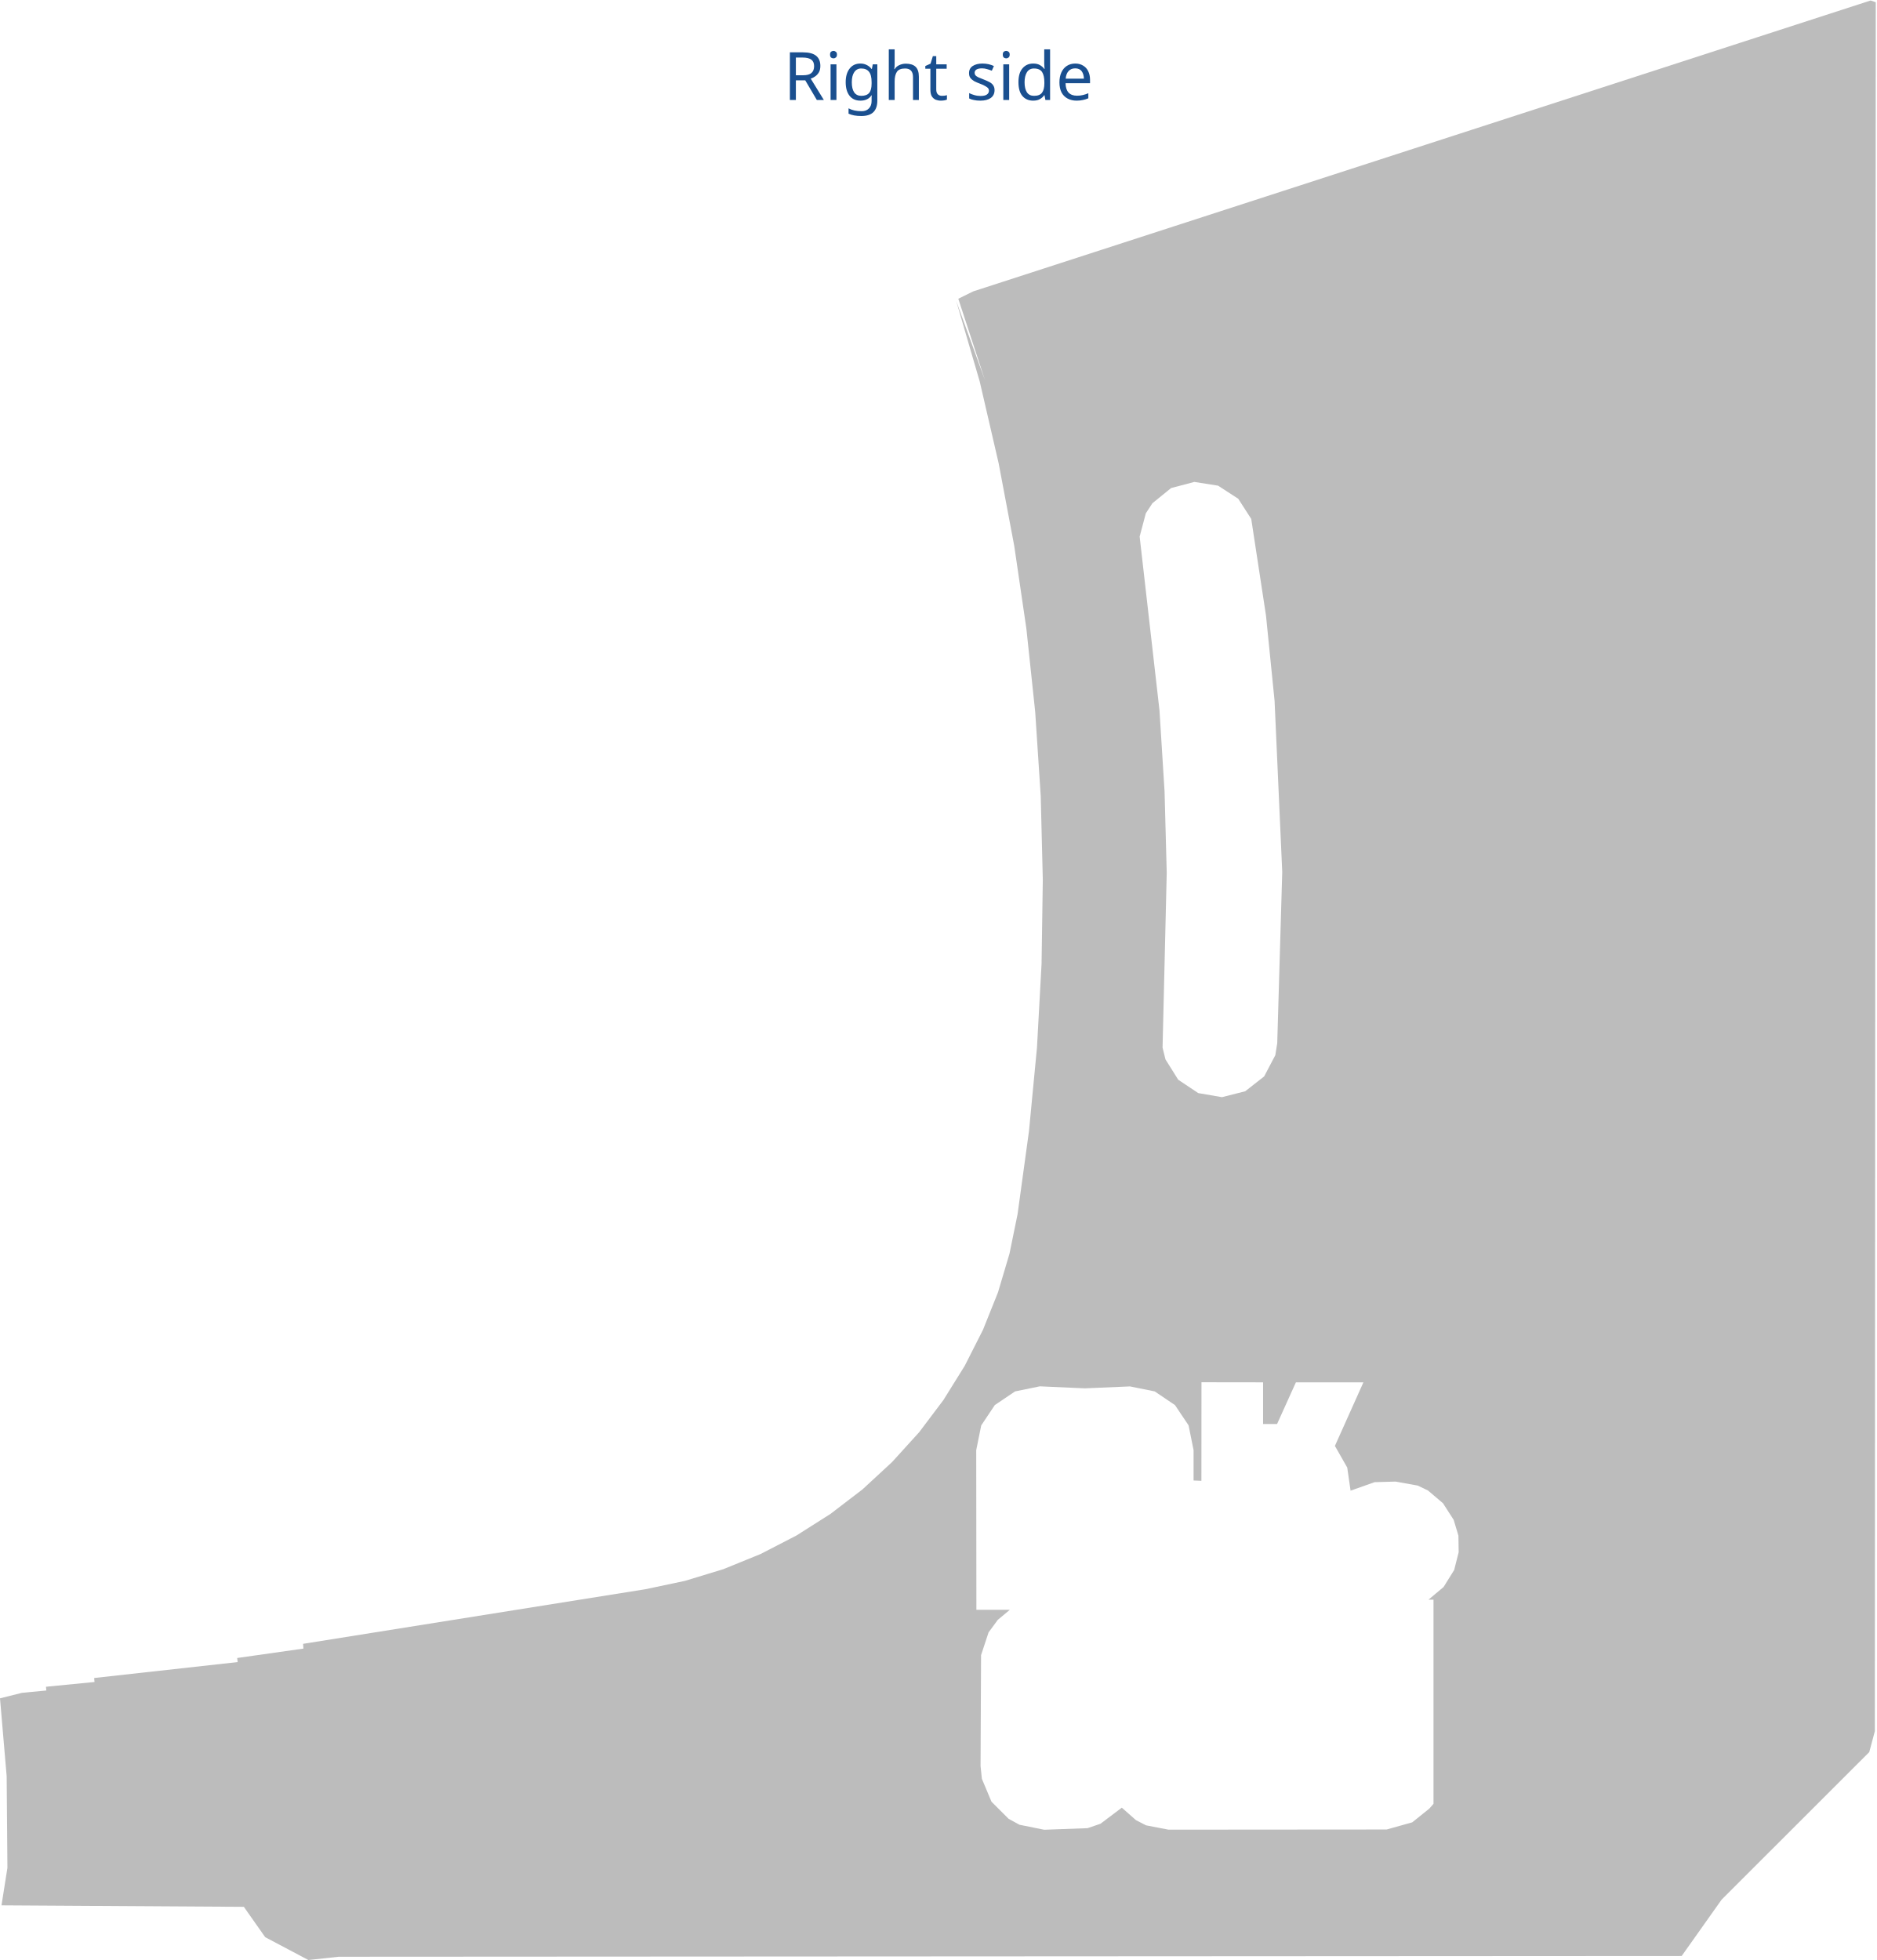
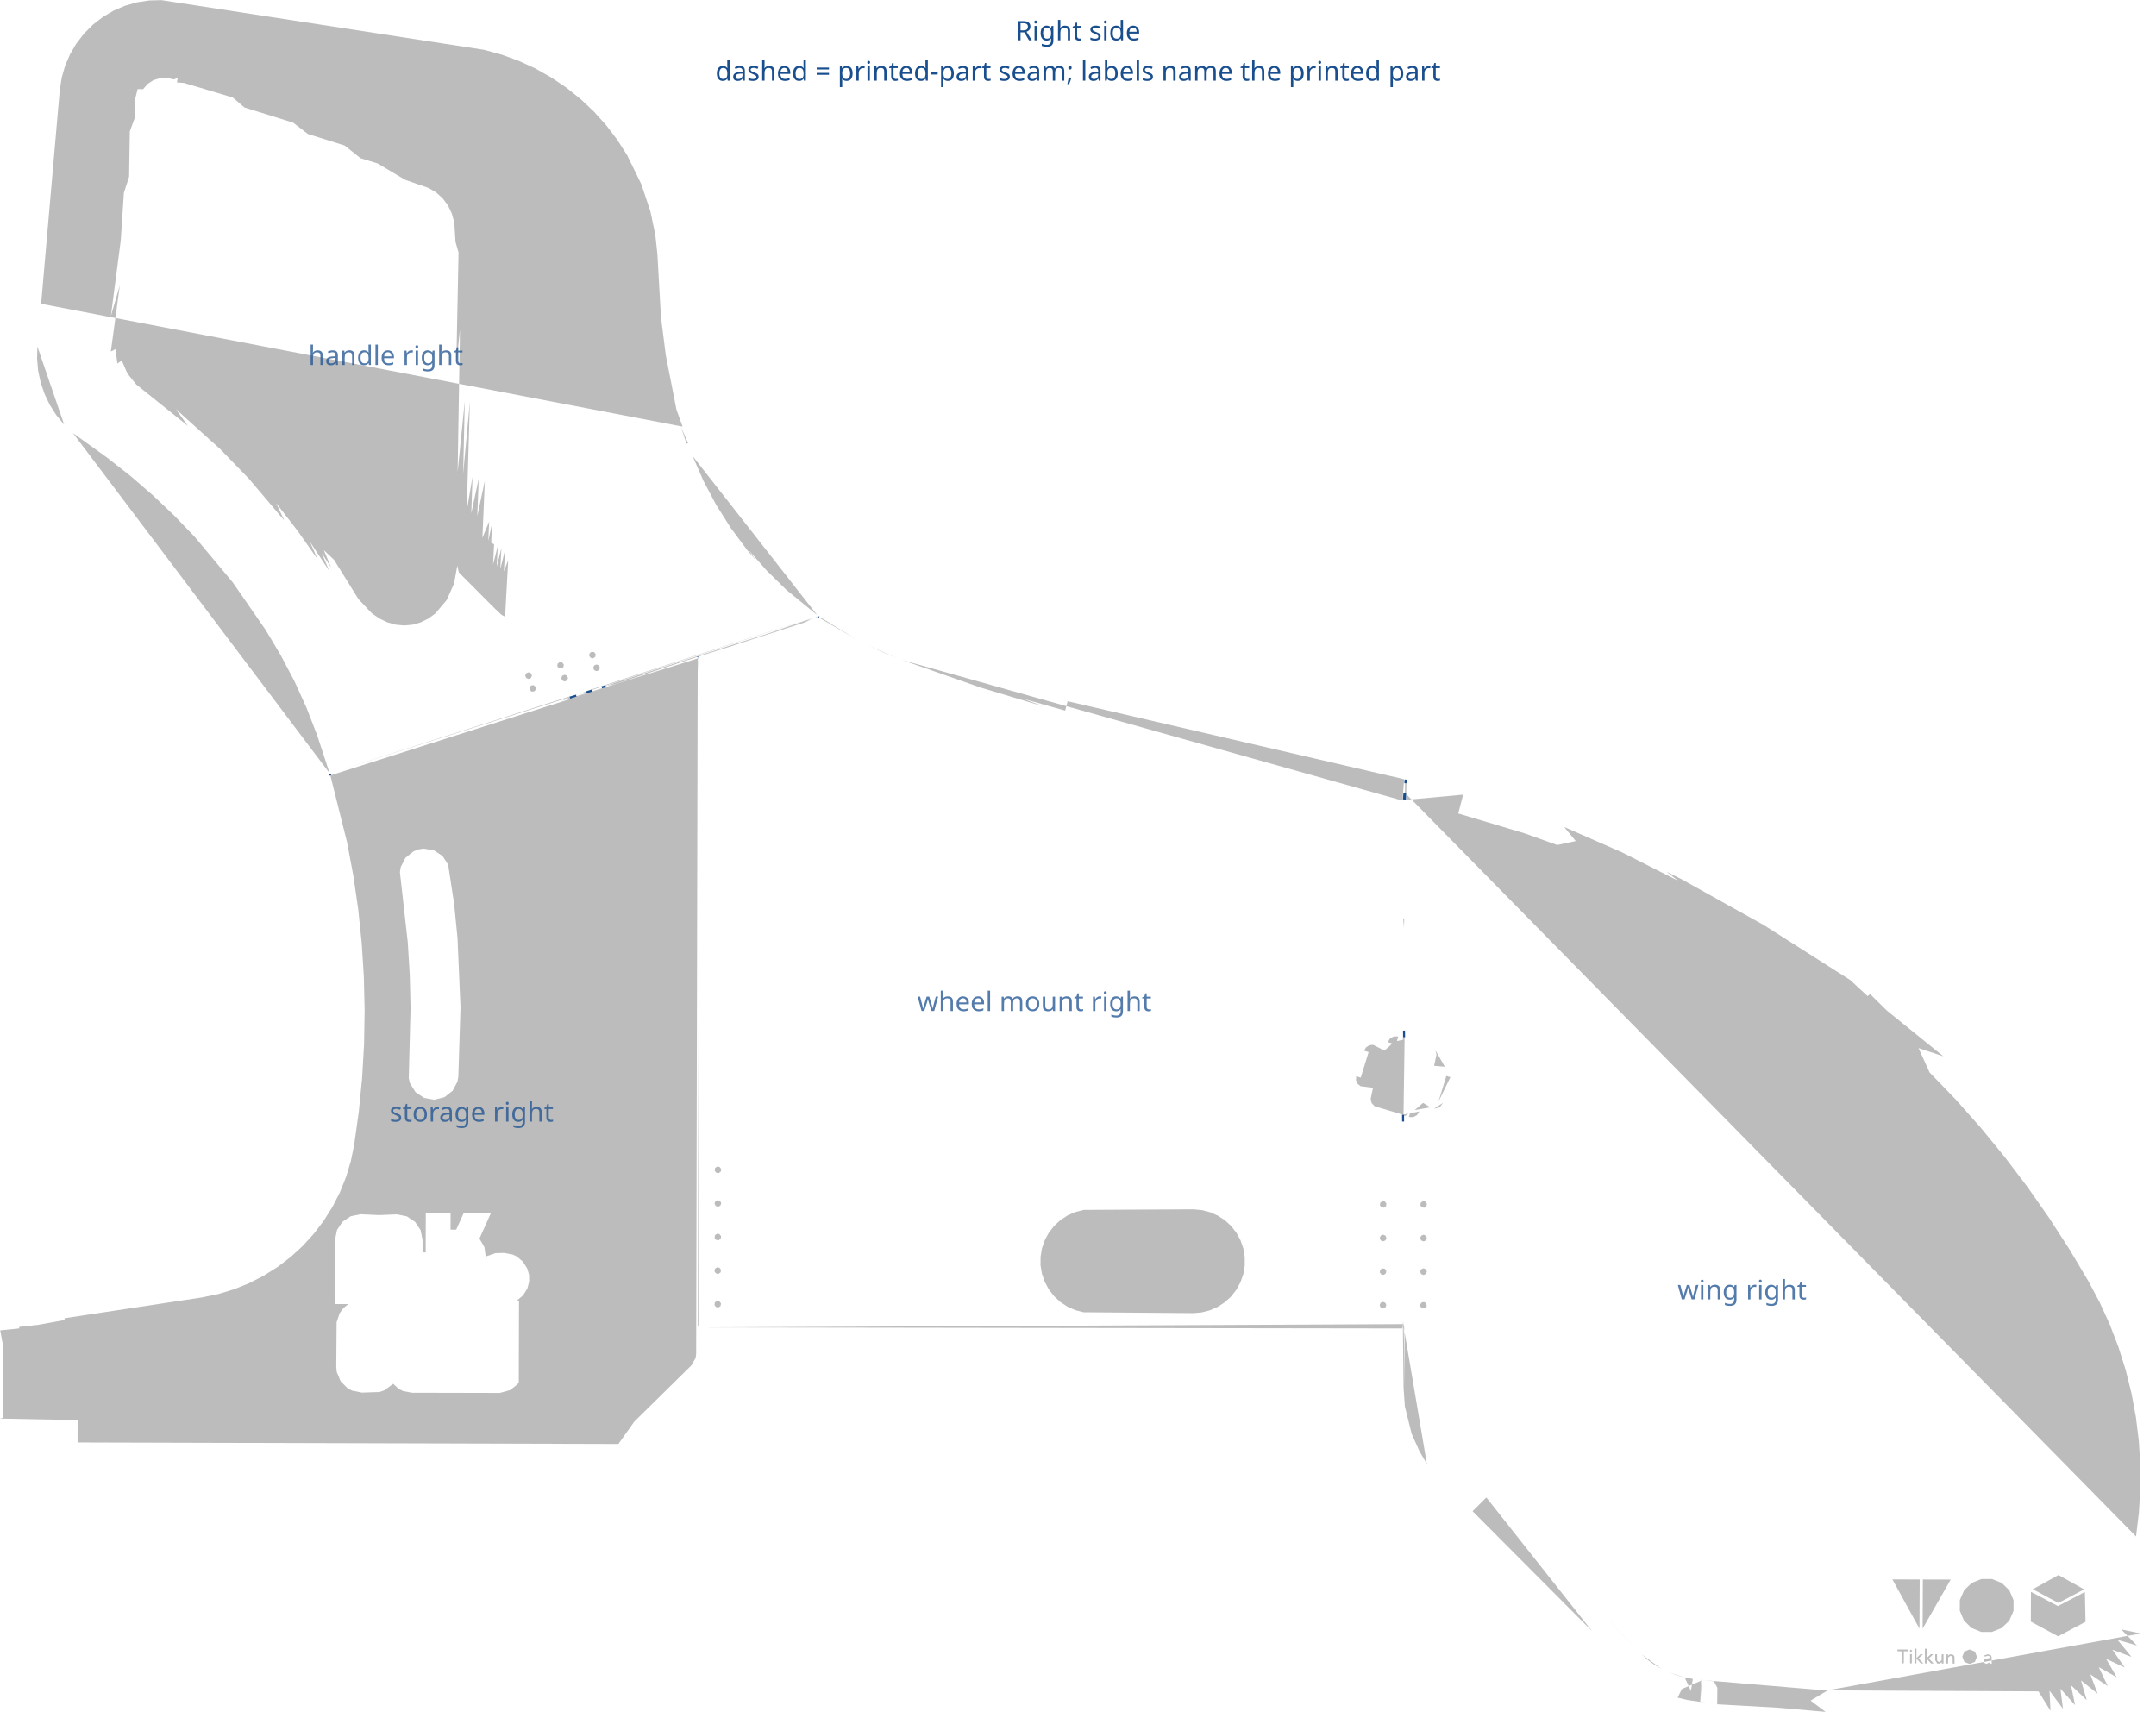
- <svg xmlns="http://www.w3.org/2000/svg" width="225.2mm" height="235.2mm" viewBox="0 0 225.2 235.2" version="1.1">
-   <path d="M116.77 34.97 L114.99 35.85 L118.19 45.62 L114.74 36.12 L117.56 45.78 L119.83 55.59 L121.7 65.49 L123.16 75.45 L124.22 85.46 L124.88 95.52 L125.13 105.59 L124.98 115.66 L124.43 125.71 L123.47 135.74 L122.1 145.71 L121.13 150.45 L119.75 155.09 L117.95 159.58 L115.76 163.9 L113.2 168.01 L110.29 171.87 L107.04 175.45 L103.49 178.73 L99.65 181.67 L95.57 184.26 L91.27 186.48 L86.8 188.3 L82.17 189.71 L77.43 190.71 L36.37 197.26 L36.41 197.83 L28.46 198.96 L28.52 199.45 L11.3 201.36 L11.34 201.84 L5.52 202.41 L5.56 202.86 L2.63 203.14 L0 203.8 L0.8 213.15 L0.89 224.14 L0.18 228.64 L29.26 228.82 L31.82 232.46 L37 235.2 L40.65 234.81 L201.79 234.72 L206.58 227.96 L224.3 210.25 L224.97 207.74 L225.08 0.27 L224.46 0.06 Z M118.97 216.2 L117.82 213.46 L117.66 211.93 L117.72 198.62 L118.62 195.89 L119.73 194.38 L121.17 193.18 L117.16 193.18 L117.14 174.02 L117.74 171.05 L119.37 168.61 L121.8 166.97 L124.77 166.36 L130.18 166.6 L135.59 166.37 L138.56 166.97 L140.99 168.61 L142.62 171.04 L143.22 174.01 L143.22 177.66 L144.16 177.7 L144.17 165.87 L151.56 165.88 L151.56 170.88 L153.24 170.88 L155.5 165.88 L163.6 165.88 L160.18 173.51 L161.66 176.11 L162.06 178.88 L164.94 177.86 L167.46 177.79 L170.12 178.27 L171.35 178.86 L173.15 180.39 L174.43 182.38 L175 184.27 L175.03 186.27 L174.49 188.4 L173.22 190.44 L171.41 191.96 L172.01 191.96 L172.01 216.46 L171.51 217.03 L169.46 218.68 L166.39 219.54 L140.21 219.56 L137.52 219.04 L136.31 218.42 L134.61 216.92 L132.05 218.85 L130.5 219.38 L125.3 219.57 L122.33 218.97 L121.03 218.26 Z M140.52 58.57 L143.31 57.83 L146.16 58.28 L148.58 59.85 L150.14 62.27 L151.91 73.86 L152.94 84.09 L153.86 104.63 L153.26 125.18 L153.03 126.62 L151.69 129.17 L149.42 130.95 L146.63 131.66 L143.78 131.17 L141.38 129.57 L139.85 127.13 L139.5 125.72 L140 104.74 L139.74 94.98 L139.13 85.24 L136.75 64.39 L137.49 61.6 L138.28 60.39 Z" fill="#bcbcbc" fill-rule="evenodd" />
-   <text x="112.6" y="12" text-anchor="middle" font-family="sans-serif" font-size="8" fill="#1a4f8f">Right side</text>
+ <svg xmlns="http://www.w3.org/2000/svg" width="641.6mm" height="509.4mm" viewBox="0 0 641.6 509.4" version="1.1">
+   <path d="M98.31 230.74 L103.28 250.61 L105.14 260.52 L106.59 270.49 L107.63 280.52 L108.27 290.58 L108.51 300.66 L108.34 310.73 L107.76 320.8 L106.77 330.83 L105.37 340.81 L104.38 345.59 L102.97 350.26 L101.15 354.79 L98.92 359.14 L96.32 363.28 L93.36 367.16 L90.07 370.77 L86.46 374.06 L82.58 377.02 L78.44 379.62 L74.09 381.85 L69.56 383.67 L64.89 385.08 L60.1 386.07 L19.2 392.26 L19.24 392.79 L11.36 394.22 L5.69 394.84 L5.73 395.29 L0.06 395.87 L0.89 400.36 L0.84 421.86 L0 422.12 L23.1 422.57 L23.08 429.22 L184.03 429.67 L188.75 423.03 L205.73 406.31 L207 404.12 L207.17 402.86 L207.63 196.01 L208.37 195.67 Z M124.52 252.76 L126.06 252.52 L129.11 253.02 L131.69 254.71 L133.37 257.3 L135.15 269 L136.16 279.23 L137.04 299.77 L136.4 320.32 L136.14 321.86 L134.69 324.58 L132.26 326.49 L129.26 327.24 L126.22 326.71 L123.65 324.98 L122.01 322.37 L121.64 320.86 L122.18 299.85 L121.94 290.13 L121.35 280.42 L119.01 259.54 L119.25 258 L120.66 255.25 L123.07 253.32 Z M101.36 411.01 L100.22 408.28 L100.07 406.74 L100.17 393.46 L101.08 390.75 L102.2 389.24 L103.64 388.05 L99.64 388.03 L99.69 368.92 L100.3 365.96 L101.94 363.54 L104.37 361.91 L107.34 361.32 L112.74 361.57 L118.14 361.35 L121.11 361.96 L123.53 363.6 L125.16 366.03 L125.75 369 L125.74 372.64 L126.68 372.68 L126.71 360.88 L134.09 360.9 L134.08 365.9 L135.76 365.9 L138.02 360.91 L146.11 360.93 L142.68 368.54 L144.16 371.14 L144.54 373.9 L147.42 372.89 L149.93 372.82 L152.6 373.31 L153.82 373.9 L155.61 375.43 L156.88 377.43 L157.45 379.32 L157.48 381.31 L156.93 383.43 L155.65 385.46 L153.84 386.98 L154.45 386.98 L154.38 411.44 L153.87 412.01 L151.82 413.64 L148.74 414.49 L122.57 414.43 L119.9 413.91 L118.68 413.28 L116.99 411.77 L114.43 413.7 L112.88 414.22 L107.68 414.39 L104.71 413.78 L103.42 413.08 Z M203.12 126.94 L201.3 121.86 L198.13 105.71 L196.7 94.39 L195.63 75.55 L195.01 69.85 L193.55 62.9 L190.89 54.91 L186.65 46.22 L183.71 41.62 L180.41 37.28 L176.76 33.23 L172.8 29.49 L168.55 26.08 L164.03 23.04 L159.3 20.37 L154.36 18.1 L149.27 16.25 L144.06 14.82 L48.03 0.04 L44.37 0.14 L40.73 0.7 L37.18 1.72 L33.78 3.18 L30.59 5.07 L27.65 7.34 L25.03 9.97 L22.75 12.91 L20.86 16.12 L19.38 19.54 L18.36 23.13 L17.79 26.81 L12.24 90.4 Z M635.66 457.2 L636.51 450.11 L636.94 442.97 L636.93 435.82 L636.48 428.69 L635.61 421.6 L634.3 414.57 L632.57 407.63 L630.42 400.82 L627.86 394.14 L624.89 387.64 L621.54 381.33 L615.83 371.73 L609.77 362.36 L603.36 353.21 L596.6 344.3 L589.5 335.63 L582.05 327.22 L574.22 319.12 L570.94 311.88 L578.33 314.32 L561.52 300.72 L556.52 295.8 L555.76 296.4 L550.61 291.62 L524.86 275.25 L500.18 261.5 L495.95 259.41 L499.4 262.09 L482.77 253.66 L465.49 246.09 L468.92 250.27 L463.4 251.44 L453.7 247.97 L433.96 242.06 L435.42 236.46 L418.46 238.02 L418.54 232.03 L418.15 231.93 L418.1 235.92 Z M110.64 182.48 L106.68 178.29 L99.42 166.6 L96.35 163.69 L98.54 168.9 L95.76 164.6 L97.93 169.81 L92.22 161.21 L94.51 166.4 L88.53 157.91 L82.17 149.69 L84.63 154.91 L73.97 142.34 L65.55 133.65 L52.32 121.73 L55.94 126.76 L40.53 114.4 L37.91 111.13 L36.25 107.28 L34.93 108.18 L34.38 103.88 L32.98 104.61 L35.66 84.92 L32.99 94.06 L35.93 71.61 L36.87 57.39 L38.42 52.6 L38.63 39.1 L40.05 35.22 L40.09 29.98 L40.96 26.51 L42.58 26.54 L43.94 24.98 L45.64 23.86 L47.59 23.26 L49.66 23.19 L51.74 23.64 L52.89 23.16 L52.65 24.53 L54.75 24.68 L69.26 29.01 L72.75 31.99 L87.21 36.48 L91.64 39.88 L102.57 43.3 L107.26 47.07 L112.38 48.64 L120.59 53.52 L127.58 55.95 L129.84 57.31 L131.75 59.04 L133.3 61.12 L134.44 63.51 L135.19 66.16 L135.56 72.01 L136.46 75.13 L135.79 108.47 L136.88 98.12 L136.19 140.46 L138.31 119.37 L137.83 140.95 L139.83 119.61 L138.88 152.13 L140.61 141.86 L140.25 152.74 L142.46 142.47 L142.04 153.56 L144.28 143.08 L143.56 160.05 L145.57 155.2 L145.3 161 L146.45 155.61 L146.17 161.48 L147.03 161.95 L146.74 167.96 L148.12 162.53 L147.82 168.66 L149.2 163.1 L148.89 169.34 L150.29 163.67 L149.96 170.02 L151.24 166.69 L150.31 183.52 L149.24 182.95 L147.27 181.09 L136.56 170.36 L136.09 168.31 L135.13 173.64 L132.93 178.55 L129.54 182.56 L127.46 184.08 L125.19 185.2 L122.78 185.89 L120.29 186.12 L117.77 185.89 L115.29 185.19 L112.89 184.04 Z M366.41 364.85 L367.97 366.87 L369.18 369.11 L370.01 371.53 L370.42 374.04 L370.42 376.6 L370 379.11 L369.16 381.52 L367.95 383.76 L366.38 385.77 L364.5 387.5 L362.36 388.89 L360.02 389.91 L357.55 390.53 L355.01 390.74 L322.48 390.48 L320.01 389.85 L317.68 388.82 L315.54 387.43 L313.67 385.69 L312.11 383.68 L310.9 381.43 L310.07 379.02 L309.65 376.51 L309.66 373.95 L310.08 371.44 L310.91 369.03 L312.13 366.79 L313.7 364.78 L315.58 363.05 L317.72 361.66 L320.05 360.64 L322.53 360.02 L355.05 359.85 L357.6 360.07 L360.07 360.7 L362.4 361.73 L364.54 363.12 Z M21.71 128.87 L31.84 136.15 L38.81 141.61 L45.49 147.38 L51.88 153.44 L57.97 159.78 L69.19 173.2 L79.07 187.47 L83.5 194.9 L87.56 202.58 L91.18 210.52 L94.34 218.67 L98.09 230.09 Z M543.86 502.99 L606.63 503.3 L610.21 509.08 L609.92 503.11 L613.92 508.47 L613.16 502.5 L617.53 507.4 L616.3 501.46 L620.99 505.9 L619.28 500.03 L624.24 504 L622.05 498.22 L627.23 501.72 L624.56 496.07 L629.92 499.1 L626.76 493.61 L632.29 496.19 L628.63 490.89 L634.3 493.02 L630.14 487.96 L635.92 489.64 L631.25 484.85 L637.1 486.07 Z M417.37 238.23 L417.85 231.87 L317.71 208.66 L316.98 211.46 L304.37 207.89 L310.54 210.21 L291.71 204.56 L268.5 196.41 Z M417.67 331.75 L409.06 329.18 L408.18 328.24 L407.89 326.98 L408.6 323.69 L404.85 323.21 L403.97 322.46 L403.52 321.4 L403.59 320.25 L404.94 320.66 L407.28 313.07 L405.93 312.65 L406.51 311.66 L407.48 311.03 L408.63 310.91 L412 312.62 L414.34 310.51 L412.99 310.09 L413.67 309 L414.82 308.39 L416.11 308.44 L415.7 309.79 L417.64 309.36 L417.17 308.76 L417.99 309.06 Z M595.73 471.05 L597.98 473.25 L599.21 476.17 L599.2 479.35 L597.93 482.27 L595.66 484.45 L592.74 485.62 L589.6 485.61 L586.69 484.42 L584.45 482.22 L583.22 479.3 L583.23 476.12 L584.5 473.21 L586.76 471.02 L589.68 469.85 L592.82 469.86 Z M506.94 499.95 L510.02 500.29 L511.07 502.23 L511.01 507.14 L529.33 508.17 L543.27 509.4 L538.82 506.04 L543.81 503.06 Z M243.17 183.01 L234.01 175.52 L228.18 169.8 L222.67 163.56 L225.12 166.96 L222.43 163.77 L217.49 157.14 L213.11 150.21 L209.32 143.06 L206.11 135.69 Z M442.32 445.6 L438.22 449.69 L473.76 485.36 Z M620.44 473.72 L620.63 482.59 L612.47 486.91 L604.35 482.54 L604.39 473.68 L612.43 477.91 Z M208.07 394.99 L417.04 395.3 L417.31 395.3 L417.44 394.01 Z M417.46 393.3 L417.68 412.93 L418.07 418.5 L420.08 426.61 L422.35 431.71 L424.63 435.66 Z M612.59 468.67 L620.22 472.94 L612.57 476.98 L604.94 472.9 Z M572.22 470 L580.51 470.02 L572.15 484.62 Z M563.15 469.97 L571.28 470 L571.21 484.62 Z M11.13 103.12 L11.03 106.72 L11.35 110.32 L12.11 113.86 L13.28 117.28 L14.85 120.54 L16.8 123.59 L19.1 126.38 Z M500.5 502.6 L499.24 505.16 L502.07 505.85 L511.01 507.14 L505.96 506.45 L506.46 499.89 L506.7 499.92 Z M586.13 495.14 L584.57 494.52 L583.96 492.97 L584.58 491.44 L586.14 490.82 L587.71 491.45 L588.31 493 L587.7 494.53 Z M207.82 304.08 L207.68 394.32 L207.94 394.99 Z M196.53 199.09 L183.18 203.51 L180.27 204.18 L182.74 203.26 L241.4 184.3 Z M242.66 183.66 L239.59 185.16 L208.16 195.34 Z M172.2 206.6 L169.32 207.3 L99.95 229.51 Z M241.27 183.93 L174.66 205.6 L172.2 206.6 Z M427.19 312.59 L427.48 313.85 L426.77 317.14 L429.97 317.42 Z M431.88 320.01 L431.77 320.58 L430.42 320.17 L428.09 327.76 Z M503.76 499.58 L503.2 503.18 L501.33 499.13 Z M591.53 492.66 L590.74 492.97 L590.42 492.64 L591.53 492.24 L592.42 492.52 L592.67 492.99 L592.71 495.07 L592.24 495.07 L592.21 494.65 L591.04 495.12 L590.33 494.65 L590.59 493.64 L592.2 493.36 L592.04 492.85 Z M573.36 494.98 L572.83 494.97 L572.84 490.59 L573.38 490.59 L573.36 493.43 L574.57 492.24 L575.31 492.25 L574 493.49 L575.41 494.99 L574.66 494.98 L573.37 493.55 Z M570.3 494.96 L569.77 494.96 L569.79 490.58 L570.32 490.58 L570.31 493.41 L571.51 492.23 L572.25 492.23 L570.94 493.47 L572.35 494.97 L571.6 494.97 L570.31 493.53 Z M169.82 207.92 L207.37 196.02 L166.94 208.59 L169.48 207.51 Z M425.65 329.51 L423.48 328.18 L421.02 330.32 Z M564.66 491.35 L564.66 490.83 L567.91 490.84 L567.91 491.37 L566.56 491.36 L566.55 494.94 L565.98 494.94 L566 491.36 Z M579.16 495.01 L579.17 492.26 L579.7 492.26 L579.7 492.68 L580.33 492.23 L581.34 492.45 L581.63 492.99 L581.64 495.02 L581.11 495.02 L581.07 493.06 L580.49 492.68 L579.76 493.18 L579.7 495.01 Z M575.89 494.01 L575.9 492.24 L576.43 492.24 L576.47 494.2 L577.05 494.58 L577.77 494.08 L577.84 492.25 L578.37 492.25 L578.36 495 L577.83 495 L577.82 494.58 L577.2 495.03 L576.51 495 Z M422.38 330.74 L421.69 331.83 L420.55 332.44 L419.25 332.39 L419.67 331.04 L418.19 332.07 L417.14 331.76 Z M423.39 357.44 L424.15 357.54 L424.62 358.15 L424.51 358.91 L423.91 359.37 L423.15 359.27 L422.68 358.66 L422.78 357.91 Z M422.64 368.4 L422.93 367.69 L423.64 367.4 L424.34 367.7 L424.63 368.4 L424.34 369.11 L423.63 369.4 L422.93 369.11 Z M422.62 378.4 L422.92 377.69 L423.62 377.4 L424.33 377.69 L424.62 378.4 L424.33 379.11 L423.62 379.4 L422.91 379.1 Z M411.35 357.42 L412.11 357.52 L412.57 358.13 L412.47 358.89 L411.86 359.36 L411.1 359.25 L410.64 358.65 L410.74 357.89 Z M412.59 368.39 L412.29 369.09 L411.59 369.38 L410.88 369.09 L410.59 368.38 L410.88 367.68 L411.59 367.39 L412.3 367.68 Z M412.27 387.67 L412.56 388.38 L412.26 389.08 L411.56 389.38 L410.85 389.08 L410.56 388.37 L410.85 387.67 L411.56 387.38 Z M424.11 389.26 L423.35 389.36 L422.74 388.89 L422.64 388.13 L423.11 387.53 L423.87 387.43 L424.47 387.9 L424.57 388.65 Z M412.54 378.12 L412.44 378.88 L411.83 379.35 L411.07 379.25 L410.61 378.64 L410.71 377.88 L411.32 377.41 L412.07 377.52 Z M214.63 358.1 L214.33 358.8 L213.62 359.09 L212.92 358.8 L212.63 358.09 L212.92 357.39 L213.63 357.1 L214.33 357.39 Z M214.58 367.83 L214.48 368.59 L213.87 369.06 L213.11 368.95 L212.65 368.35 L212.75 367.59 L213.35 367.12 L214.11 367.22 Z M214.56 377.83 L214.46 378.59 L213.85 379.05 L213.1 378.95 L212.63 378.34 L212.73 377.58 L213.34 377.12 L214.1 377.22 Z M212.72 387.58 L213.32 387.11 L214.08 387.21 L214.55 387.82 L214.45 388.58 L213.84 389.05 L213.08 388.94 L212.62 388.34 Z M214.14 347.23 L214.61 347.84 L214.51 348.6 L213.9 349.07 L213.14 348.96 L212.68 348.36 L212.78 347.6 L213.38 347.13 Z M158.26 205.81 L157.66 205.34 L157.56 204.59 L158.03 203.98 L158.78 203.88 L159.39 204.35 L159.49 205.11 L159.02 205.71 Z M156.59 201.75 L156.3 201.04 L156.6 200.34 L157.3 200.05 L158.01 200.34 L158.3 201.05 L158 201.75 L157.3 202.04 Z M176.53 198.71 L176.83 198.01 L177.53 197.72 L178.24 198.01 L178.53 198.72 L178.24 199.42 L177.53 199.71 L176.82 199.42 Z M167.03 201.78 L167.32 201.07 L168.03 200.78 L168.74 201.08 L169.03 201.78 L168.73 202.49 L168.02 202.78 L167.32 202.49 Z M175.81 195.78 L175.34 195.17 L175.44 194.41 L176.05 193.95 L176.81 194.05 L177.27 194.66 L177.17 195.42 L176.56 195.88 Z M166.3 198.84 L165.84 198.24 L165.94 197.48 L166.55 197.02 L167.31 197.12 L167.77 197.72 L167.67 198.48 L167.06 198.95 Z M417.95 396.09 L417.69 393.3 L418.08 412.93 Z M254.72 190.19 L244.22 183.75 L243.81 183.81 Z M568.4 494.95 L568.41 492.2 L568.94 492.21 L568.93 494.96 Z M204.29 132.04 L202.69 127.07 L204.75 131.89 Z M488.56 492.27 L490.36 493.92 L492.32 495.36 L494.42 496.61 Z M429.44 328.17 L428.4 329.54 L426.73 329.92 Z M207.77 195.73 L207.97 198.45 L207.97 201.23 L207.97 204.01 Z M417.59 273.26 L417.8 276.11 L417.89 273.33 Z M266.97 195.84 L262.82 194.13 L258.73 192.25 Z M506.46 499.89 L506.1 502.36 L506.25 499.87 L505.73 506.41 L506.24 499.86 Z M568.6 490.84 L569.06 491.15 L568.78 491.59 L568.3 491.32 Z M496.65 497.66 L499.38 498.62 L501.33 499.13 Z M241.98 183.84 L241.31 184.05 L242.07 183.98 L239.46 185.01 Z M477.87 481.27 L480.51 484.02 L483.17 486.78 L485.9 489.58 Z M417.66 334.2 L417.74 331.77 L409.65 329.46 L417.67 331.75 Z M242.79 184.01 L243.32 183.46 L242.68 183.75 Z M244.23 183.49 L243.67 183.42 L243.65 183.36 Z M207.86 195.79 L207.47 195.95 L207.58 195.88 Z M207.25 195.65 L204.57 196.51 L201.89 197.37 L199.21 198.23 Z M505.73 506.41 L506.04 503.16 L506.04 503.17 L506.04 503.18 Z M505.73 506.41 L506.02 503.45 L506.02 503.46 L506.02 503.48 Z M505.73 506.41 L506 503.71 L506 503.72 L506 503.73 Z M505.73 506.41 L506.02 503.36 L506.02 503.37 L506.02 503.39 Z M242.03 184.01 L241.4 184.3 L242.05 184.07 L241.42 184.31 Z M505.73 506.41 L506.05 503.07 L506.05 503.08 L506.04 503.09 Z M505.73 506.41 L506.03 503.27 L506.03 503.28 L506.03 503.3 Z M505.73 506.41 L506.03 503.34 L506.03 503.35 Z M506.46 499.89 L506.16 503.09 L506.16 503.08 Z M506.46 499.89 L506.17 502.88 L506.18 502.86 Z M505.73 506.41 L506.05 503.04 L506.05 503.05 Z M505.73 506.41 L506.05 503.02 L506.05 503.03 Z M505.73 506.41 L506.04 503.1 L506.04 503.12 Z M505.73 506.41 L506.05 502.99 L506.05 503 Z M505.73 506.41 L506.04 503.13 L506.04 503.14 Z M505.73 506.41 L506.04 503.19 L506.04 503.21 Z M505.73 506.41 L506.04 503.22 L506.03 503.23 Z M505.73 506.41 L506.03 503.25 L506.03 503.26 Z M505.73 506.41 L506.03 503.31 L506.03 503.32 Z M505.73 506.41 L506.02 503.42 L506.02 503.44 Z M505.73 506.41 L506.02 503.4 L506.02 503.41 Z M505.73 506.41 L506.01 503.51 L506.01 503.53 Z M505.73 506.41 L506.01 503.49 L506.01 503.5 Z M506.46 499.89 L506.15 503.14 L506.16 503.13 Z M506.46 499.89 L506.16 503.12 L506.16 503.11 Z M506.46 499.89 L506.15 503.17 L506.15 503.16 Z M506.46 499.89 L506.16 503.07 L506.16 503.05 Z M506.46 499.89 L506.16 503.04 L506.16 503.03 Z M506.46 499.89 L506.21 502.47 L506.21 502.45 Z M506.46 499.89 L506.21 502.39 L506.21 502.38 Z M506.46 499.89 L506.2 502.49 L506.21 502.48 Z M506.46 499.89 L506.2 502.52 L506.2 502.5 Z M506.46 499.89 L506.16 503.02 L506.16 503 Z M506.46 499.89 L506.17 502.96 L506.17 502.95 Z M506.46 499.89 L506.2 502.54 L506.2 502.53 Z M506.46 499.89 L506.2 502.57 L506.2 502.56 Z M506.46 499.89 L506.2 502.59 L506.2 502.58 Z M506.46 499.89 L506.19 502.62 L506.2 502.61 Z M506.46 499.89 L506.19 502.67 L506.19 502.66 Z M506.46 499.89 L506.17 502.94 L506.17 502.93 Z M506.46 499.89 L506.19 502.7 L506.19 502.68 Z M506.46 499.89 L506.19 502.72 L506.19 502.71 Z M506.46 499.89 L506.17 502.91 L506.17 502.9 Z M506.46 499.89 L506.18 502.75 L506.19 502.73 Z M506.46 499.89 L506.18 502.77 L506.18 502.76 Z M506.46 499.89 L506.18 502.81 L506.18 502.8 Z M506.46 499.89 L506.18 502.84 L506.18 502.82 Z M207.76 195.62 L207.86 195.52 L208.11 195.27 Z" fill="#bcbcbc" fill-rule="evenodd" />
+   <polyline points="98.31,230.74 98.21,230.42" fill="none" stroke="#1a4f8f" stroke-width="0.6" stroke-dasharray="2 3" />
+   <polyline points="169.57,207.61 180.26,204.18" fill="none" stroke="#1a4f8f" stroke-width="0.6" stroke-dasharray="2 3" />
+   <polyline points="207.68,195.57 207.78,195.45" fill="none" stroke="#1a4f8f" stroke-width="0.6" stroke-dasharray="2 3" />
+   <polyline points="208,195.7 207.88,195.69" fill="none" stroke="#1a4f8f" stroke-width="0.6" stroke-dasharray="2 3" />
+   <polyline points="243.4,183.63 243.69,183.48" fill="none" stroke="#1a4f8f" stroke-width="0.6" stroke-dasharray="2 3" />
+   <polyline points="417.53,331.74 417.55,334.2" fill="none" stroke="#1a4f8f" stroke-width="0.6" stroke-dasharray="2 3" />
+   <polyline points="417.78,237.89 418.3,231.99 418.07,238.39" fill="none" stroke="#1a4f8f" stroke-width="0.6" stroke-dasharray="2 3" />
+   <polyline points="417.82,306.66 417.84,309.09" fill="none" stroke="#1a4f8f" stroke-width="0.6" stroke-dasharray="2 3" />
+   <text x="140.34" y="333.75" text-anchor="middle" font-family="sans-serif" font-size="8" fill="#1a4f8f" opacity="0.75">storage right</text>
+   <text x="114.79" y="108.61" text-anchor="middle" font-family="sans-serif" font-size="8" fill="#1a4f8f" opacity="0.75">handle right</text>
+   <text x="518.43" y="386.66" text-anchor="middle" font-family="sans-serif" font-size="8" fill="#1a4f8f" opacity="0.75">wing right</text>
+   <text x="307.84" y="300.85" text-anchor="middle" font-family="sans-serif" font-size="8" fill="#1a4f8f" opacity="0.75">wheel mount right</text>
+   <text x="320.8" y="12" text-anchor="middle" font-family="sans-serif" font-size="8" fill="#1a4f8f">Right side</text>
+   <text x="320.8" y="24" text-anchor="middle" font-family="sans-serif" font-size="8" fill="#1a4f8f">dashed = printed-part seam; labels name the printed part</text>
</svg>
